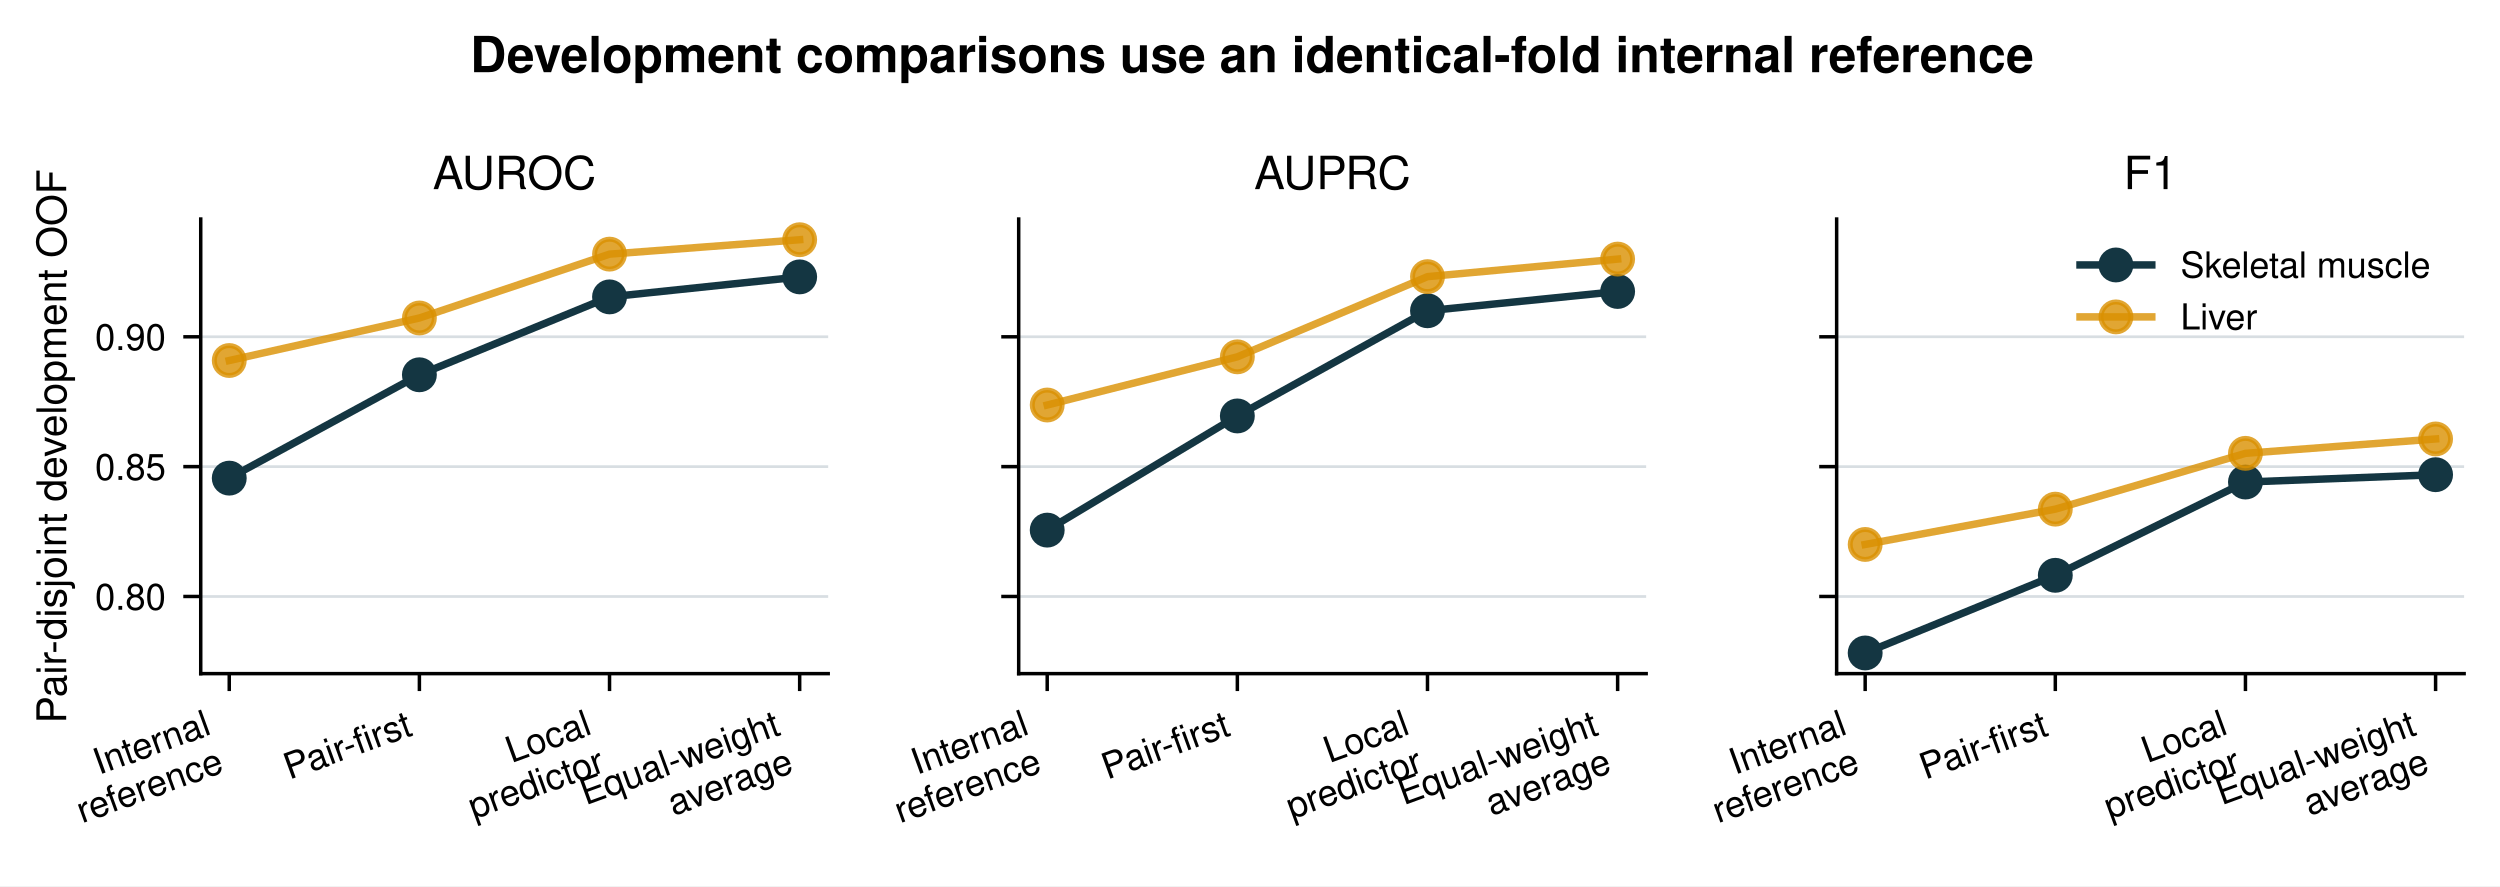
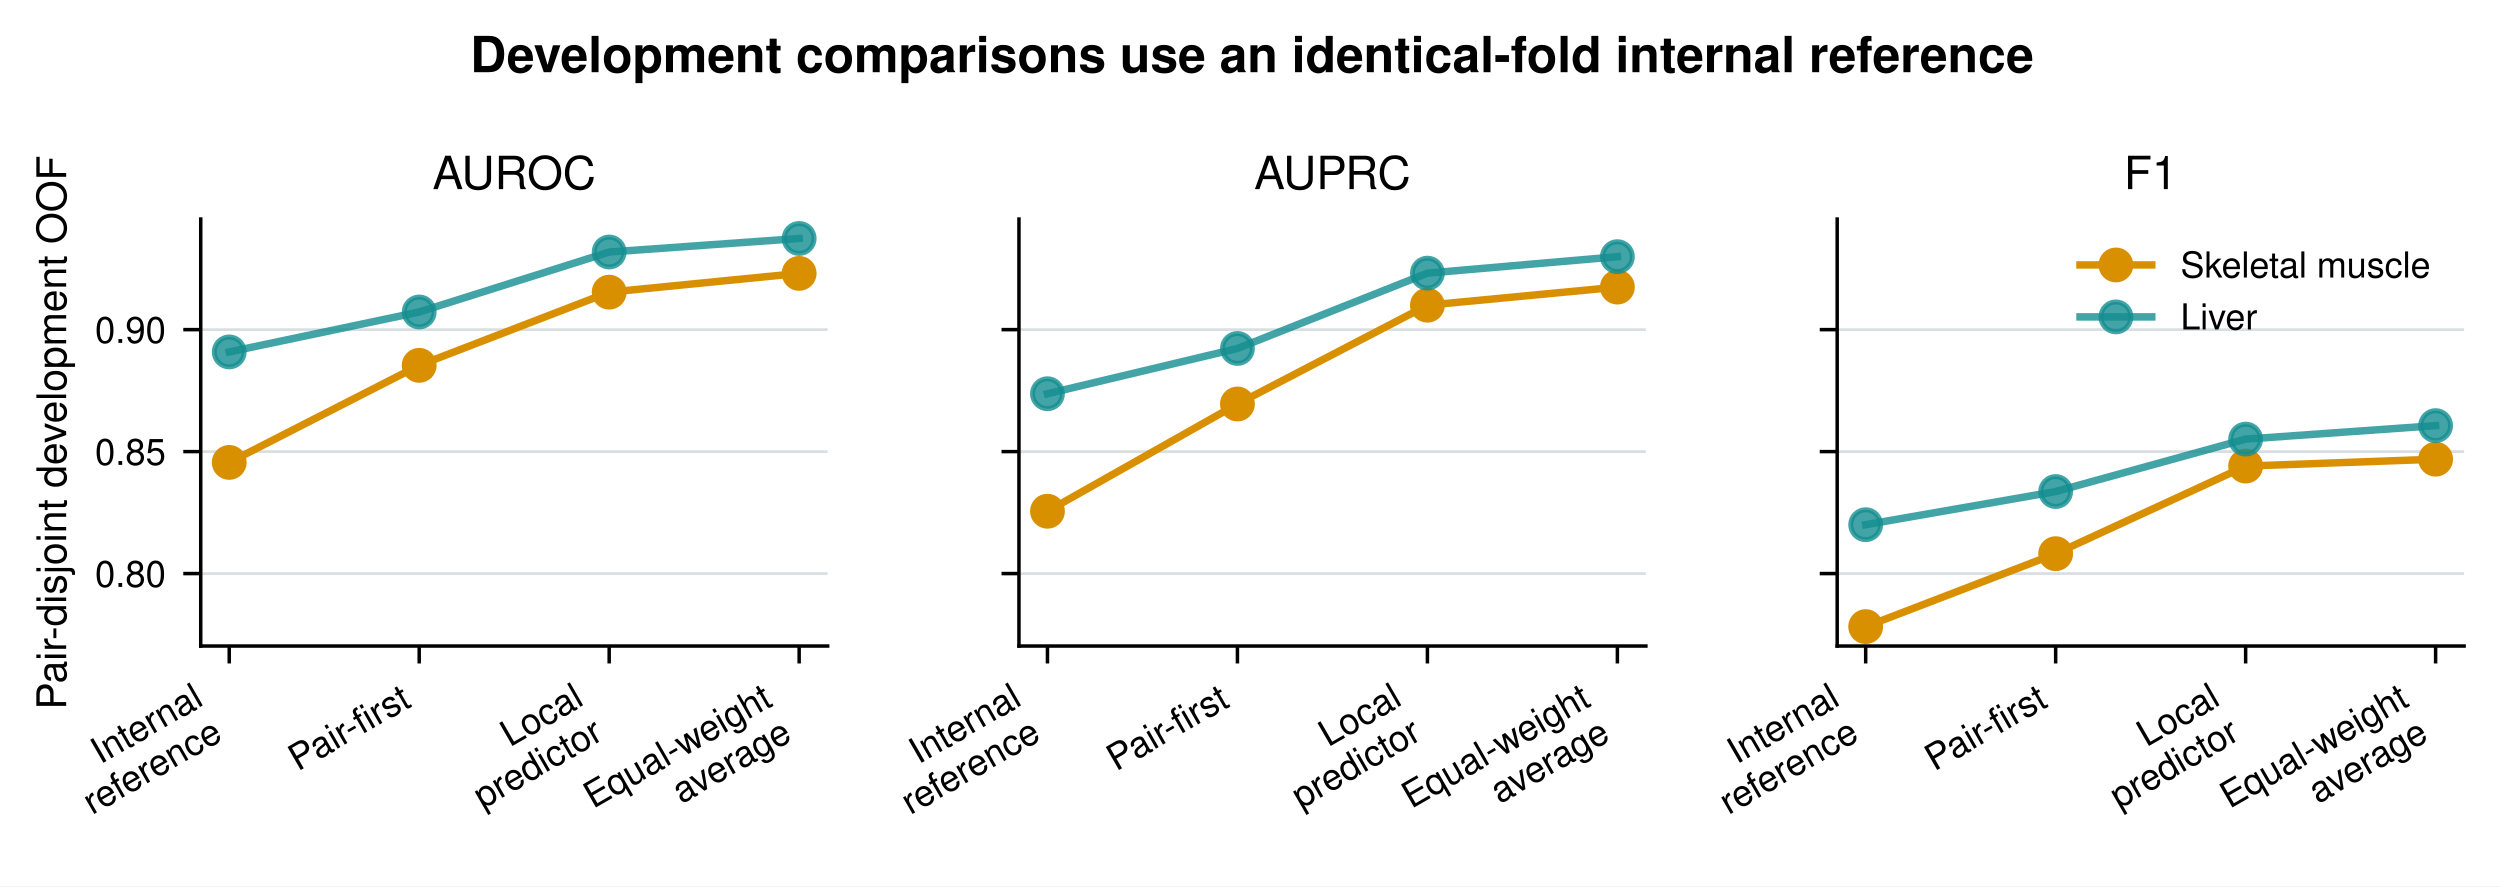
- <svg xmlns="http://www.w3.org/2000/svg" xmlns:xlink="http://www.w3.org/1999/xlink" width="501.515pt" height="177.758pt" viewBox="0 0 501.515 177.758" version="1.1">
+ <svg xmlns="http://www.w3.org/2000/svg" xmlns:xlink="http://www.w3.org/1999/xlink" width="501.515pt" height="177.789pt" viewBox="0 0 501.515 177.789" version="1.1">
  <defs>
    <style type="text/css">*{stroke-linejoin: round; stroke-linecap: butt}</style>
  </defs>
  <g id="figure_1">
    <g id="patch_1">
-       <path d="M 0 177.758  L 501.515 177.758  L 501.515 -0  L 0 -0  z " style="fill: #ffffff" />
+       <path d="M 0 177.789  L 501.515 177.789  L 501.515 0  L 0 0  z " style="fill: #ffffff" />
    </g>
    <g id="axes_1">
      <g id="patch_2">
-         <path d="M 40.267 135.134  L 166.14 135.134  L 166.14 43.944  L 40.267 43.944  z " style="fill: #ffffff" />
+         <path d="M 40.267 129.598  L 166.031 129.598  L 166.031 43.944  L 40.267 43.944  z " style="fill: #ffffff" />
      </g>
      <g id="matplotlib.axis_1">
        <g id="xtick_1">
          <g id="line2d_1">
            <defs>
              <path id="m49f4da12fe" d="M 0 0  L 0 3.5  " style="stroke: #000000; stroke-width: 0.7" />
            </defs>
            <g>
-               <use xlink:href="#m49f4da12fe" x="45.989" y="135.134" style="stroke: #000000; stroke-width: 0.7" />
+               <use xlink:href="#m49f4da12fe" x="45.984" y="129.598" style="stroke: #000000; stroke-width: 0.7" />
            </g>
          </g>
          <g id="text_1">
-             <text style="font-size: 7.3px; font-family: 'Nimbus Sans', 'Helvetica', 'Arial', sans-serif" transform="translate(19.8408 155.4615) rotate(-20)">Internal</text>
-             <text style="font-size: 7.3px; font-family: 'Nimbus Sans', 'Helvetica', 'Arial', sans-serif" transform="translate(16.47168 165.1775) rotate(-20)">reference</text>
+             <text style="font-size: 7.3px; font-family: 'Nimbus Sans', 'Helvetica', 'Arial', sans-serif" transform="translate(20.11746 153.3783) rotate(-30)">Internal</text>
+             <text style="font-size: 7.3px; font-family: 'Nimbus Sans', 'Helvetica', 'Arial', sans-serif" transform="translate(18.48669 163.5318) rotate(-30)">reference</text>
          </g>
        </g>
        <g id="xtick_2">
          <g id="line2d_2">
            <g>
-               <use xlink:href="#m49f4da12fe" x="84.132" y="135.134" style="stroke: #000000; stroke-width: 0.7" />
+               <use xlink:href="#m49f4da12fe" x="84.094" y="129.598" style="stroke: #000000; stroke-width: 0.7" />
            </g>
          </g>
          <g id="text_2">
-             <text style="font-size: 7.3px; font-family: 'Nimbus Sans', 'Helvetica', 'Arial', sans-serif" transform="translate(58.05654 156.4282) rotate(-20)">Pair-first</text>
+             <text style="font-size: 7.3px; font-family: 'Nimbus Sans', 'Helvetica', 'Arial', sans-serif" transform="translate(59.76883 154.7915) rotate(-30)">Pair-first</text>
          </g>
        </g>
        <g id="xtick_3">
          <g id="line2d_3">
            <g>
-               <use xlink:href="#m49f4da12fe" x="122.275" y="135.134" style="stroke: #000000; stroke-width: 0.7" />
+               <use xlink:href="#m49f4da12fe" x="122.204" y="129.598" style="stroke: #000000; stroke-width: 0.7" />
            </g>
          </g>
          <g id="text_3">
-             <text style="font-size: 7.3px; font-family: 'Nimbus Sans', 'Helvetica', 'Arial', sans-serif" transform="translate(102.6086 153.1025) rotate(-20)">Local</text>
-             <text style="font-size: 7.3px; font-family: 'Nimbus Sans', 'Helvetica', 'Arial', sans-serif" transform="translate(95.04858 164.3438) rotate(-20)">predictor</text>
+             <text style="font-size: 7.3px; font-family: 'Nimbus Sans', 'Helvetica', 'Arial', sans-serif" transform="translate(102.3113 149.9296) rotate(-30)">Local</text>
+             <text style="font-size: 7.3px; font-family: 'Nimbus Sans', 'Helvetica', 'Arial', sans-serif" transform="translate(96.81821 162.313) rotate(-30)">predictor</text>
          </g>
        </g>
        <g id="xtick_4">
          <g id="line2d_4">
            <g>
-               <use xlink:href="#m49f4da12fe" x="160.418" y="135.134" style="stroke: #000000; stroke-width: 0.7" />
+               <use xlink:href="#m49f4da12fe" x="160.315" y="129.598" style="stroke: #000000; stroke-width: 0.7" />
            </g>
          </g>
          <g id="text_4">
-             <text style="font-size: 7.3px; font-family: 'Nimbus Sans', 'Helvetica', 'Arial', sans-serif" transform="translate(117.4983 161.5661) rotate(-20)">Equal-weight</text>
-             <text style="font-size: 7.3px; font-family: 'Nimbus Sans', 'Helvetica', 'Arial', sans-serif" transform="translate(135.0921 163.6522) rotate(-20)">average</text>
+             <text style="font-size: 7.3px; font-family: 'Nimbus Sans', 'Helvetica', 'Arial', sans-serif" transform="translate(118.9911 162.3026) rotate(-30)">Equal-weight</text>
+             <text style="font-size: 7.3px; font-family: 'Nimbus Sans', 'Helvetica', 'Arial', sans-serif" transform="translate(136.6799 161.3018) rotate(-30)">average</text>
          </g>
        </g>
      </g>
      <g id="matplotlib.axis_2">
        <g id="ytick_1">
          <g id="line2d_5">
-             <path d="M 40.267 119.658  L 166.14 119.658  " clip-path="url(#p9ec3be7778)" style="fill: none; stroke: #d8dee2; stroke-width: 0.55; stroke-linecap: square" />
+             <path d="M 40.267 115.061  L 166.031 115.061  " clip-path="url(#pbe2453e329)" style="fill: none; stroke: #d8dee2; stroke-width: 0.55; stroke-linecap: square" />
          </g>
          <g id="line2d_6">
            <defs>
              <path id="m2e805e3a97" d="M 0 0  L -3.5 0  " style="stroke: #000000; stroke-width: 0.7" />
            </defs>
            <g>
-               <use xlink:href="#m2e805e3a97" x="40.267" y="119.658" style="stroke: #000000; stroke-width: 0.7" />
+               <use xlink:href="#m2e805e3a97" x="40.267" y="115.061" style="stroke: #000000; stroke-width: 0.7" />
            </g>
          </g>
          <g id="text_5">
-             <text style="font-size: 7.3px; font-family: 'Nimbus Sans', 'Helvetica', 'Arial', sans-serif; text-anchor: end" x="33.267" y="122.319" transform="rotate(-0 33.26723 122.3194)">0.80</text>
+             <text style="font-size: 7.3px; font-family: 'Nimbus Sans', 'Helvetica', 'Arial', sans-serif; text-anchor: end" x="33.267" y="117.722" transform="rotate(-0 33.26723 117.7222)">0.80</text>
          </g>
        </g>
        <g id="ytick_2">
          <g id="line2d_7">
-             <path d="M 40.267 93.609  L 166.14 93.609  " clip-path="url(#p9ec3be7778)" style="fill: none; stroke: #d8dee2; stroke-width: 0.55; stroke-linecap: square" />
+             <path d="M 40.267 90.593  L 166.031 90.593  " clip-path="url(#pbe2453e329)" style="fill: none; stroke: #d8dee2; stroke-width: 0.55; stroke-linecap: square" />
          </g>
          <g id="line2d_8">
            <g>
-               <use xlink:href="#m2e805e3a97" x="40.267" y="93.609" style="stroke: #000000; stroke-width: 0.7" />
+               <use xlink:href="#m2e805e3a97" x="40.267" y="90.593" style="stroke: #000000; stroke-width: 0.7" />
            </g>
          </g>
          <g id="text_6">
-             <text style="font-size: 7.3px; font-family: 'Nimbus Sans', 'Helvetica', 'Arial', sans-serif; text-anchor: end" x="33.267" y="96.27" transform="rotate(-0 33.26723 96.27001)">0.85</text>
+             <text style="font-size: 7.3px; font-family: 'Nimbus Sans', 'Helvetica', 'Arial', sans-serif; text-anchor: end" x="33.267" y="93.254" transform="rotate(-0 33.26723 93.25447)">0.85</text>
          </g>
        </g>
        <g id="ytick_3">
          <g id="line2d_9">
-             <path d="M 40.267 67.56  L 166.14 67.56  " clip-path="url(#p9ec3be7778)" style="fill: none; stroke: #d8dee2; stroke-width: 0.55; stroke-linecap: square" />
+             <path d="M 40.267 66.126  L 166.031 66.126  " clip-path="url(#pbe2453e329)" style="fill: none; stroke: #d8dee2; stroke-width: 0.55; stroke-linecap: square" />
          </g>
          <g id="line2d_10">
            <g>
-               <use xlink:href="#m2e805e3a97" x="40.267" y="67.56" style="stroke: #000000; stroke-width: 0.7" />
+               <use xlink:href="#m2e805e3a97" x="40.267" y="66.126" style="stroke: #000000; stroke-width: 0.7" />
            </g>
          </g>
          <g id="text_7">
-             <text style="font-size: 7.3px; font-family: 'Nimbus Sans', 'Helvetica', 'Arial', sans-serif; text-anchor: end" x="33.267" y="70.221" transform="rotate(-0 33.26723 70.22067)">0.90</text>
+             <text style="font-size: 7.3px; font-family: 'Nimbus Sans', 'Helvetica', 'Arial', sans-serif; text-anchor: end" x="33.267" y="68.787" transform="rotate(-0 33.26723 68.78678)">0.90</text>
          </g>
        </g>
        <g id="text_8">
-           <text style="font-size: 8.2px; font-family: 'Nimbus Sans', 'Helvetica', 'Arial', sans-serif; text-anchor: middle" x="13.276" y="89.539" transform="rotate(-90 13.27569 89.53922)">Pair-disjoint development OOF</text>
+           <text style="font-size: 8.2px; font-family: 'Nimbus Sans', 'Helvetica', 'Arial', sans-serif; text-anchor: middle" x="13.276" y="86.771" transform="rotate(-90 13.27569 86.77079)">Pair-disjoint development OOF</text>
        </g>
      </g>
      <g id="line2d_11">
-         <path d="M 45.989 95.917  L 84.132 75.184  L 122.275 59.558  L 160.418 55.545  " clip-path="url(#p9ec3be7778)" style="fill: none; stroke: #143642; stroke-width: 1.5; stroke-linecap: square" />
+         <path d="M 45.984 92.761  L 84.094 73.288  L 122.204 58.61  L 160.315 54.841  " clip-path="url(#pbe2453e329)" style="fill: none; stroke: #d99000; stroke-width: 1.5; stroke-linecap: square" />
        <defs>
-           <path id="m9e839a264c" d="M 0 3  C 0.796 3 1.559 2.684 2.121 2.121  C 2.684 1.559 3 0.796 3 0  C 3 -0.796 2.684 -1.559 2.121 -2.121  C 1.559 -2.684 0.796 -3 0 -3  C -0.796 -3 -1.559 -2.684 -2.121 -2.121  C -2.684 -1.559 -3 -0.796 -3 0  C -3 0.796 -2.684 1.559 -2.121 2.121  C -1.559 2.684 -0.796 3 0 3  z " style="stroke: #143642" />
+           <path id="mf76e2b6841" d="M 0 3  C 0.796 3 1.559 2.684 2.121 2.121  C 2.684 1.559 3 0.796 3 0  C 3 -0.796 2.684 -1.559 2.121 -2.121  C 1.559 -2.684 0.796 -3 0 -3  C -0.796 -3 -1.559 -2.684 -2.121 -2.121  C -2.684 -1.559 -3 -0.796 -3 0  C -3 0.796 -2.684 1.559 -2.121 2.121  C -1.559 2.684 -0.796 3 0 3  z " style="stroke: #d99000" />
        </defs>
-         <g clip-path="url(#p9ec3be7778)">
-           <use xlink:href="#m9e839a264c" x="45.989" y="95.917" style="fill: #143642; stroke: #143642" />
-           <use xlink:href="#m9e839a264c" x="84.132" y="75.184" style="fill: #143642; stroke: #143642" />
-           <use xlink:href="#m9e839a264c" x="122.275" y="59.558" style="fill: #143642; stroke: #143642" />
-           <use xlink:href="#m9e839a264c" x="160.418" y="55.545" style="fill: #143642; stroke: #143642" />
+         <g clip-path="url(#pbe2453e329)">
+           <use xlink:href="#mf76e2b6841" x="45.984" y="92.761" style="fill: #d99000; stroke: #d99000" />
+           <use xlink:href="#mf76e2b6841" x="84.094" y="73.288" style="fill: #d99000; stroke: #d99000" />
+           <use xlink:href="#mf76e2b6841" x="122.204" y="58.61" style="fill: #d99000; stroke: #d99000" />
+           <use xlink:href="#mf76e2b6841" x="160.315" y="54.841" style="fill: #d99000; stroke: #d99000" />
        </g>
      </g>
      <g id="line2d_12">
-         <path d="M 45.989 72.322  L 84.132 63.791  L 122.275 50.981  L 160.418 48.089  " clip-path="url(#p9ec3be7778)" style="fill: none; stroke: #d99000; stroke-opacity: 0.8; stroke-width: 1.5; stroke-linecap: square" />
+         <path d="M 45.984 70.599  L 84.094 62.586  L 122.204 50.554  L 160.315 47.837  " clip-path="url(#pbe2453e329)" style="fill: none; stroke: #138d90; stroke-opacity: 0.8; stroke-width: 1.5; stroke-linecap: square" />
        <defs>
-           <path id="m802dab8933" d="M 0 3  C 0.796 3 1.559 2.684 2.121 2.121  C 2.684 1.559 3 0.796 3 0  C 3 -0.796 2.684 -1.559 2.121 -2.121  C 1.559 -2.684 0.796 -3 0 -3  C -0.796 -3 -1.559 -2.684 -2.121 -2.121  C -2.684 -1.559 -3 -0.796 -3 0  C -3 0.796 -2.684 1.559 -2.121 2.121  C -1.559 2.684 -0.796 3 0 3  z " style="stroke: #d99000; stroke-opacity: 0.8" />
+           <path id="m86f9b0af96" d="M 0 3  C 0.796 3 1.559 2.684 2.121 2.121  C 2.684 1.559 3 0.796 3 0  C 3 -0.796 2.684 -1.559 2.121 -2.121  C 1.559 -2.684 0.796 -3 0 -3  C -0.796 -3 -1.559 -2.684 -2.121 -2.121  C -2.684 -1.559 -3 -0.796 -3 0  C -3 0.796 -2.684 1.559 -2.121 2.121  C -1.559 2.684 -0.796 3 0 3  z " style="stroke: #138d90; stroke-opacity: 0.8" />
        </defs>
-         <g clip-path="url(#p9ec3be7778)">
-           <use xlink:href="#m802dab8933" x="45.989" y="72.322" style="fill: #d99000; fill-opacity: 0.8; stroke: #d99000; stroke-opacity: 0.8" />
-           <use xlink:href="#m802dab8933" x="84.132" y="63.791" style="fill: #d99000; fill-opacity: 0.8; stroke: #d99000; stroke-opacity: 0.8" />
-           <use xlink:href="#m802dab8933" x="122.275" y="50.981" style="fill: #d99000; fill-opacity: 0.8; stroke: #d99000; stroke-opacity: 0.8" />
-           <use xlink:href="#m802dab8933" x="160.418" y="48.089" style="fill: #d99000; fill-opacity: 0.8; stroke: #d99000; stroke-opacity: 0.8" />
+         <g clip-path="url(#pbe2453e329)">
+           <use xlink:href="#m86f9b0af96" x="45.984" y="70.599" style="fill: #138d90; fill-opacity: 0.8; stroke: #138d90; stroke-opacity: 0.8" />
+           <use xlink:href="#m86f9b0af96" x="84.094" y="62.586" style="fill: #138d90; fill-opacity: 0.8; stroke: #138d90; stroke-opacity: 0.8" />
+           <use xlink:href="#m86f9b0af96" x="122.204" y="50.554" style="fill: #138d90; fill-opacity: 0.8; stroke: #138d90; stroke-opacity: 0.8" />
+           <use xlink:href="#m86f9b0af96" x="160.315" y="47.837" style="fill: #138d90; fill-opacity: 0.8; stroke: #138d90; stroke-opacity: 0.8" />
        </g>
      </g>
      <g id="patch_3">
-         <path d="M 40.267 135.134  L 40.267 43.944  " style="fill: none; stroke: #000000; stroke-width: 0.7; stroke-linejoin: miter; stroke-linecap: square" />
+         <path d="M 40.267 129.598  L 40.267 43.944  " style="fill: none; stroke: #000000; stroke-width: 0.7; stroke-linejoin: miter; stroke-linecap: square" />
      </g>
      <g id="patch_4">
-         <path d="M 40.267 135.134  L 166.14 135.134  " style="fill: none; stroke: #000000; stroke-width: 0.7; stroke-linejoin: miter; stroke-linecap: square" />
+         <path d="M 40.267 129.598  L 166.031 129.598  " style="fill: none; stroke: #000000; stroke-width: 0.7; stroke-linejoin: miter; stroke-linecap: square" />
      </g>
      <g id="text_9">
-         <text style="font-size: 9.2px; font-family: 'Nimbus Sans', 'Helvetica', 'Arial', sans-serif; text-anchor: middle" x="103.204" y="37.944" transform="rotate(-0 103.2035 37.944)">AUROC</text>
+         <text style="font-size: 9.2px; font-family: 'Nimbus Sans', 'Helvetica', 'Arial', sans-serif; text-anchor: middle" x="103.149" y="37.944" transform="rotate(-0 103.1492 37.944)">AUROC</text>
      </g>
    </g>
    <g id="axes_2">
      <g id="patch_5">
-         <path d="M 204.355 135.134  L 330.228 135.134  L 330.228 43.944  L 204.355 43.944  z " style="fill: #ffffff" />
+         <path d="M 204.409 129.598  L 330.173 129.598  L 330.173 43.944  L 204.409 43.944  z " style="fill: #ffffff" />
      </g>
      <g id="matplotlib.axis_3">
        <g id="xtick_5">
          <g id="line2d_13">
            <g>
-               <use xlink:href="#m49f4da12fe" x="210.076" y="135.134" style="stroke: #000000; stroke-width: 0.7" />
+               <use xlink:href="#m49f4da12fe" x="210.126" y="129.598" style="stroke: #000000; stroke-width: 0.7" />
            </g>
          </g>
          <g id="text_10">
-             <text style="font-size: 7.3px; font-family: 'Nimbus Sans', 'Helvetica', 'Arial', sans-serif" transform="translate(183.9285 155.4615) rotate(-20)">Internal</text>
-             <text style="font-size: 7.3px; font-family: 'Nimbus Sans', 'Helvetica', 'Arial', sans-serif" transform="translate(180.5594 165.1775) rotate(-20)">reference</text>
+             <text style="font-size: 7.3px; font-family: 'Nimbus Sans', 'Helvetica', 'Arial', sans-serif" transform="translate(184.2595 153.3783) rotate(-30)">Internal</text>
+             <text style="font-size: 7.3px; font-family: 'Nimbus Sans', 'Helvetica', 'Arial', sans-serif" transform="translate(182.6287 163.5318) rotate(-30)">reference</text>
          </g>
        </g>
        <g id="xtick_6">
          <g id="line2d_14">
            <g>
-               <use xlink:href="#m49f4da12fe" x="248.22" y="135.134" style="stroke: #000000; stroke-width: 0.7" />
+               <use xlink:href="#m49f4da12fe" x="248.236" y="129.598" style="stroke: #000000; stroke-width: 0.7" />
            </g>
          </g>
          <g id="text_11">
-             <text style="font-size: 7.3px; font-family: 'Nimbus Sans', 'Helvetica', 'Arial', sans-serif" transform="translate(222.1443 156.4282) rotate(-20)">Pair-first</text>
+             <text style="font-size: 7.3px; font-family: 'Nimbus Sans', 'Helvetica', 'Arial', sans-serif" transform="translate(223.9109 154.7915) rotate(-30)">Pair-first</text>
          </g>
        </g>
        <g id="xtick_7">
          <g id="line2d_15">
            <g>
-               <use xlink:href="#m49f4da12fe" x="286.363" y="135.134" style="stroke: #000000; stroke-width: 0.7" />
+               <use xlink:href="#m49f4da12fe" x="286.346" y="129.598" style="stroke: #000000; stroke-width: 0.7" />
            </g>
          </g>
          <g id="text_12">
-             <text style="font-size: 7.3px; font-family: 'Nimbus Sans', 'Helvetica', 'Arial', sans-serif" transform="translate(266.6963 153.1025) rotate(-20)">Local</text>
-             <text style="font-size: 7.3px; font-family: 'Nimbus Sans', 'Helvetica', 'Arial', sans-serif" transform="translate(259.1363 164.3438) rotate(-20)">predictor</text>
+             <text style="font-size: 7.3px; font-family: 'Nimbus Sans', 'Helvetica', 'Arial', sans-serif" transform="translate(266.4534 149.9296) rotate(-30)">Local</text>
+             <text style="font-size: 7.3px; font-family: 'Nimbus Sans', 'Helvetica', 'Arial', sans-serif" transform="translate(260.9602 162.313) rotate(-30)">predictor</text>
          </g>
        </g>
        <g id="xtick_8">
          <g id="line2d_16">
            <g>
-               <use xlink:href="#m49f4da12fe" x="324.506" y="135.134" style="stroke: #000000; stroke-width: 0.7" />
+               <use xlink:href="#m49f4da12fe" x="324.457" y="129.598" style="stroke: #000000; stroke-width: 0.7" />
            </g>
          </g>
          <g id="text_13">
-             <text style="font-size: 7.3px; font-family: 'Nimbus Sans', 'Helvetica', 'Arial', sans-serif" transform="translate(281.586 161.5661) rotate(-20)">Equal-weight</text>
-             <text style="font-size: 7.3px; font-family: 'Nimbus Sans', 'Helvetica', 'Arial', sans-serif" transform="translate(299.1799 163.6522) rotate(-20)">average</text>
+             <text style="font-size: 7.3px; font-family: 'Nimbus Sans', 'Helvetica', 'Arial', sans-serif" transform="translate(283.1331 162.3026) rotate(-30)">Equal-weight</text>
+             <text style="font-size: 7.3px; font-family: 'Nimbus Sans', 'Helvetica', 'Arial', sans-serif" transform="translate(300.8219 161.3018) rotate(-30)">average</text>
          </g>
        </g>
      </g>
      <g id="matplotlib.axis_4">
        <g id="ytick_4">
          <g id="line2d_17">
-             <path d="M 204.355 119.658  L 330.228 119.658  " clip-path="url(#pa39580f225)" style="fill: none; stroke: #d8dee2; stroke-width: 0.55; stroke-linecap: square" />
+             <path d="M 204.409 115.061  L 330.173 115.061  " clip-path="url(#p463ce8e0f0)" style="fill: none; stroke: #d8dee2; stroke-width: 0.55; stroke-linecap: square" />
          </g>
          <g id="line2d_18">
            <g>
-               <use xlink:href="#m2e805e3a97" x="204.355" y="119.658" style="stroke: #000000; stroke-width: 0.7" />
+               <use xlink:href="#m2e805e3a97" x="204.409" y="115.061" style="stroke: #000000; stroke-width: 0.7" />
            </g>
          </g>
        </g>
        <g id="ytick_5">
          <g id="line2d_19">
-             <path d="M 204.355 93.609  L 330.228 93.609  " clip-path="url(#pa39580f225)" style="fill: none; stroke: #d8dee2; stroke-width: 0.55; stroke-linecap: square" />
+             <path d="M 204.409 90.593  L 330.173 90.593  " clip-path="url(#p463ce8e0f0)" style="fill: none; stroke: #d8dee2; stroke-width: 0.55; stroke-linecap: square" />
          </g>
          <g id="line2d_20">
            <g>
-               <use xlink:href="#m2e805e3a97" x="204.355" y="93.609" style="stroke: #000000; stroke-width: 0.7" />
+               <use xlink:href="#m2e805e3a97" x="204.409" y="90.593" style="stroke: #000000; stroke-width: 0.7" />
            </g>
          </g>
        </g>
        <g id="ytick_6">
          <g id="line2d_21">
-             <path d="M 204.355 67.56  L 330.228 67.56  " clip-path="url(#pa39580f225)" style="fill: none; stroke: #d8dee2; stroke-width: 0.55; stroke-linecap: square" />
+             <path d="M 204.409 66.126  L 330.173 66.126  " clip-path="url(#p463ce8e0f0)" style="fill: none; stroke: #d8dee2; stroke-width: 0.55; stroke-linecap: square" />
          </g>
          <g id="line2d_22">
            <g>
-               <use xlink:href="#m2e805e3a97" x="204.355" y="67.56" style="stroke: #000000; stroke-width: 0.7" />
+               <use xlink:href="#m2e805e3a97" x="204.409" y="66.126" style="stroke: #000000; stroke-width: 0.7" />
            </g>
          </g>
        </g>
      </g>
      <g id="line2d_23">
-         <path d="M 210.076 106.345  L 248.22 83.441  L 286.363 62.341  L 324.506 58.471  " clip-path="url(#pa39580f225)" style="fill: none; stroke: #143642; stroke-width: 1.5; stroke-linecap: square" />
-         <g clip-path="url(#pa39580f225)">
-           <use xlink:href="#m9e839a264c" x="210.076" y="106.345" style="fill: #143642; stroke: #143642" />
-           <use xlink:href="#m9e839a264c" x="248.22" y="83.441" style="fill: #143642; stroke: #143642" />
-           <use xlink:href="#m9e839a264c" x="286.363" y="62.341" style="fill: #143642; stroke: #143642" />
-           <use xlink:href="#m9e839a264c" x="324.506" y="58.471" style="fill: #143642; stroke: #143642" />
+         <path d="M 210.126 102.556  L 248.236 81.043  L 286.346 61.224  L 324.457 57.589  " clip-path="url(#p463ce8e0f0)" style="fill: none; stroke: #d99000; stroke-width: 1.5; stroke-linecap: square" />
+         <g clip-path="url(#p463ce8e0f0)">
+           <use xlink:href="#mf76e2b6841" x="210.126" y="102.556" style="fill: #d99000; stroke: #d99000" />
+           <use xlink:href="#mf76e2b6841" x="248.236" y="81.043" style="fill: #d99000; stroke: #d99000" />
+           <use xlink:href="#mf76e2b6841" x="286.346" y="61.224" style="fill: #d99000; stroke: #d99000" />
+           <use xlink:href="#mf76e2b6841" x="324.457" y="57.589" style="fill: #d99000; stroke: #d99000" />
        </g>
      </g>
      <g id="line2d_24">
-         <path d="M 210.076 81.248  L 248.22 71.582  L 286.363 55.496  L 324.506 51.975  " clip-path="url(#pa39580f225)" style="fill: none; stroke: #d99000; stroke-opacity: 0.8; stroke-width: 1.5; stroke-linecap: square" />
-         <g clip-path="url(#pa39580f225)">
-           <use xlink:href="#m802dab8933" x="210.076" y="81.248" style="fill: #d99000; fill-opacity: 0.8; stroke: #d99000; stroke-opacity: 0.8" />
-           <use xlink:href="#m802dab8933" x="248.22" y="71.582" style="fill: #d99000; fill-opacity: 0.8; stroke: #d99000; stroke-opacity: 0.8" />
-           <use xlink:href="#m802dab8933" x="286.363" y="55.496" style="fill: #d99000; fill-opacity: 0.8; stroke: #d99000; stroke-opacity: 0.8" />
-           <use xlink:href="#m802dab8933" x="324.506" y="51.975" style="fill: #d99000; fill-opacity: 0.8; stroke: #d99000; stroke-opacity: 0.8" />
+         <path d="M 210.126 78.983  L 248.236 69.904  L 286.346 54.795  L 324.457 51.487  " clip-path="url(#p463ce8e0f0)" style="fill: none; stroke: #138d90; stroke-opacity: 0.8; stroke-width: 1.5; stroke-linecap: square" />
+         <g clip-path="url(#p463ce8e0f0)">
+           <use xlink:href="#m86f9b0af96" x="210.126" y="78.983" style="fill: #138d90; fill-opacity: 0.8; stroke: #138d90; stroke-opacity: 0.8" />
+           <use xlink:href="#m86f9b0af96" x="248.236" y="69.904" style="fill: #138d90; fill-opacity: 0.8; stroke: #138d90; stroke-opacity: 0.8" />
+           <use xlink:href="#m86f9b0af96" x="286.346" y="54.795" style="fill: #138d90; fill-opacity: 0.8; stroke: #138d90; stroke-opacity: 0.8" />
+           <use xlink:href="#m86f9b0af96" x="324.457" y="51.487" style="fill: #138d90; fill-opacity: 0.8; stroke: #138d90; stroke-opacity: 0.8" />
        </g>
      </g>
      <g id="patch_6">
-         <path d="M 204.355 135.134  L 204.355 43.944  " style="fill: none; stroke: #000000; stroke-width: 0.7; stroke-linejoin: miter; stroke-linecap: square" />
+         <path d="M 204.409 129.598  L 204.409 43.944  " style="fill: none; stroke: #000000; stroke-width: 0.7; stroke-linejoin: miter; stroke-linecap: square" />
      </g>
      <g id="patch_7">
-         <path d="M 204.355 135.134  L 330.228 135.134  " style="fill: none; stroke: #000000; stroke-width: 0.7; stroke-linejoin: miter; stroke-linecap: square" />
+         <path d="M 204.409 129.598  L 330.173 129.598  " style="fill: none; stroke: #000000; stroke-width: 0.7; stroke-linejoin: miter; stroke-linecap: square" />
      </g>
      <g id="text_14">
        <text style="font-size: 9.2px; font-family: 'Nimbus Sans', 'Helvetica', 'Arial', sans-serif; text-anchor: middle" x="267.291" y="37.944" transform="rotate(-0 267.2912 37.944)">AUPRC</text>
      </g>
    </g>
    <g id="axes_3">
      <g id="patch_8">
-         <path d="M 368.443 135.134  L 494.315 135.134  L 494.315 43.944  L 368.443 43.944  z " style="fill: #ffffff" />
+         <path d="M 368.551 129.598  L 494.315 129.598  L 494.315 43.944  L 368.551 43.944  z " style="fill: #ffffff" />
      </g>
      <g id="matplotlib.axis_5">
        <g id="xtick_9">
          <g id="line2d_25">
            <g>
-               <use xlink:href="#m49f4da12fe" x="374.164" y="135.134" style="stroke: #000000; stroke-width: 0.7" />
+               <use xlink:href="#m49f4da12fe" x="374.268" y="129.598" style="stroke: #000000; stroke-width: 0.7" />
            </g>
          </g>
          <g id="text_15">
-             <text style="font-size: 7.3px; font-family: 'Nimbus Sans', 'Helvetica', 'Arial', sans-serif" transform="translate(348.0163 155.4615) rotate(-20)">Internal</text>
-             <text style="font-size: 7.3px; font-family: 'Nimbus Sans', 'Helvetica', 'Arial', sans-serif" transform="translate(344.6471 165.1775) rotate(-20)">reference</text>
+             <text style="font-size: 7.3px; font-family: 'Nimbus Sans', 'Helvetica', 'Arial', sans-serif" transform="translate(348.4015 153.3783) rotate(-30)">Internal</text>
+             <text style="font-size: 7.3px; font-family: 'Nimbus Sans', 'Helvetica', 'Arial', sans-serif" transform="translate(346.7708 163.5318) rotate(-30)">reference</text>
          </g>
        </g>
        <g id="xtick_10">
          <g id="line2d_26">
            <g>
-               <use xlink:href="#m49f4da12fe" x="412.307" y="135.134" style="stroke: #000000; stroke-width: 0.7" />
+               <use xlink:href="#m49f4da12fe" x="412.378" y="129.598" style="stroke: #000000; stroke-width: 0.7" />
            </g>
          </g>
          <g id="text_16">
-             <text style="font-size: 7.3px; font-family: 'Nimbus Sans', 'Helvetica', 'Arial', sans-serif" transform="translate(386.232 156.4282) rotate(-20)">Pair-first</text>
+             <text style="font-size: 7.3px; font-family: 'Nimbus Sans', 'Helvetica', 'Arial', sans-serif" transform="translate(388.0529 154.7915) rotate(-30)">Pair-first</text>
          </g>
        </g>
        <g id="xtick_11">
          <g id="line2d_27">
            <g>
-               <use xlink:href="#m49f4da12fe" x="450.451" y="135.134" style="stroke: #000000; stroke-width: 0.7" />
+               <use xlink:href="#m49f4da12fe" x="450.488" y="129.598" style="stroke: #000000; stroke-width: 0.7" />
            </g>
          </g>
          <g id="text_17">
-             <text style="font-size: 7.3px; font-family: 'Nimbus Sans', 'Helvetica', 'Arial', sans-serif" transform="translate(430.7841 153.1025) rotate(-20)">Local</text>
-             <text style="font-size: 7.3px; font-family: 'Nimbus Sans', 'Helvetica', 'Arial', sans-serif" transform="translate(423.224 164.3438) rotate(-20)">predictor</text>
+             <text style="font-size: 7.3px; font-family: 'Nimbus Sans', 'Helvetica', 'Arial', sans-serif" transform="translate(430.5954 149.9296) rotate(-30)">Local</text>
+             <text style="font-size: 7.3px; font-family: 'Nimbus Sans', 'Helvetica', 'Arial', sans-serif" transform="translate(425.1023 162.313) rotate(-30)">predictor</text>
          </g>
        </g>
        <g id="xtick_12">
          <g id="line2d_28">
            <g>
-               <use xlink:href="#m49f4da12fe" x="488.594" y="135.134" style="stroke: #000000; stroke-width: 0.7" />
+               <use xlink:href="#m49f4da12fe" x="488.599" y="129.598" style="stroke: #000000; stroke-width: 0.7" />
            </g>
          </g>
          <g id="text_18">
-             <text style="font-size: 7.3px; font-family: 'Nimbus Sans', 'Helvetica', 'Arial', sans-serif" transform="translate(445.6737 161.5661) rotate(-20)">Equal-weight</text>
-             <text style="font-size: 7.3px; font-family: 'Nimbus Sans', 'Helvetica', 'Arial', sans-serif" transform="translate(463.2676 163.6522) rotate(-20)">average</text>
+             <text style="font-size: 7.3px; font-family: 'Nimbus Sans', 'Helvetica', 'Arial', sans-serif" transform="translate(447.2751 162.3026) rotate(-30)">Equal-weight</text>
+             <text style="font-size: 7.3px; font-family: 'Nimbus Sans', 'Helvetica', 'Arial', sans-serif" transform="translate(464.9639 161.3018) rotate(-30)">average</text>
          </g>
        </g>
      </g>
      <g id="matplotlib.axis_6">
        <g id="ytick_7">
          <g id="line2d_29">
-             <path d="M 368.443 119.658  L 494.315 119.658  " clip-path="url(#pe94c4df4c4)" style="fill: none; stroke: #d8dee2; stroke-width: 0.55; stroke-linecap: square" />
+             <path d="M 368.551 115.061  L 494.315 115.061  " clip-path="url(#p71d00e10eb)" style="fill: none; stroke: #d8dee2; stroke-width: 0.55; stroke-linecap: square" />
          </g>
          <g id="line2d_30">
            <g>
-               <use xlink:href="#m2e805e3a97" x="368.443" y="119.658" style="stroke: #000000; stroke-width: 0.7" />
+               <use xlink:href="#m2e805e3a97" x="368.551" y="115.061" style="stroke: #000000; stroke-width: 0.7" />
            </g>
          </g>
        </g>
        <g id="ytick_8">
          <g id="line2d_31">
-             <path d="M 368.443 93.609  L 494.315 93.609  " clip-path="url(#pe94c4df4c4)" style="fill: none; stroke: #d8dee2; stroke-width: 0.55; stroke-linecap: square" />
+             <path d="M 368.551 90.593  L 494.315 90.593  " clip-path="url(#p71d00e10eb)" style="fill: none; stroke: #d8dee2; stroke-width: 0.55; stroke-linecap: square" />
          </g>
          <g id="line2d_32">
            <g>
-               <use xlink:href="#m2e805e3a97" x="368.443" y="93.609" style="stroke: #000000; stroke-width: 0.7" />
+               <use xlink:href="#m2e805e3a97" x="368.551" y="90.593" style="stroke: #000000; stroke-width: 0.7" />
            </g>
          </g>
        </g>
        <g id="ytick_9">
          <g id="line2d_33">
-             <path d="M 368.443 67.56  L 494.315 67.56  " clip-path="url(#pe94c4df4c4)" style="fill: none; stroke: #d8dee2; stroke-width: 0.55; stroke-linecap: square" />
+             <path d="M 368.551 66.126  L 494.315 66.126  " clip-path="url(#p71d00e10eb)" style="fill: none; stroke: #d8dee2; stroke-width: 0.55; stroke-linecap: square" />
          </g>
          <g id="line2d_34">
            <g>
-               <use xlink:href="#m2e805e3a97" x="368.443" y="67.56" style="stroke: #000000; stroke-width: 0.7" />
+               <use xlink:href="#m2e805e3a97" x="368.551" y="66.126" style="stroke: #000000; stroke-width: 0.7" />
            </g>
          </g>
        </g>
      </g>
      <g id="line2d_35">
-         <path d="M 374.164 130.989  L 412.307 115.412  L 450.451 96.7  L 488.594 95.227  " clip-path="url(#pe94c4df4c4)" style="fill: none; stroke: #143642; stroke-width: 1.5; stroke-linecap: square" />
-         <g clip-path="url(#pe94c4df4c4)">
-           <use xlink:href="#m9e839a264c" x="374.164" y="130.989" style="fill: #143642; stroke: #143642" />
-           <use xlink:href="#m9e839a264c" x="412.307" y="115.412" style="fill: #143642; stroke: #143642" />
-           <use xlink:href="#m9e839a264c" x="450.451" y="96.7" style="fill: #143642; stroke: #143642" />
-           <use xlink:href="#m9e839a264c" x="488.594" y="95.227" style="fill: #143642; stroke: #143642" />
+         <path d="M 374.268 125.704  L 412.378 111.073  L 450.488 93.497  L 488.599 92.113  " clip-path="url(#p71d00e10eb)" style="fill: none; stroke: #d99000; stroke-width: 1.5; stroke-linecap: square" />
+         <g clip-path="url(#p71d00e10eb)">
+           <use xlink:href="#mf76e2b6841" x="374.268" y="125.704" style="fill: #d99000; stroke: #d99000" />
+           <use xlink:href="#mf76e2b6841" x="412.378" y="111.073" style="fill: #d99000; stroke: #d99000" />
+           <use xlink:href="#mf76e2b6841" x="450.488" y="93.497" style="fill: #d99000; stroke: #d99000" />
+           <use xlink:href="#mf76e2b6841" x="488.599" y="92.113" style="fill: #d99000; stroke: #d99000" />
        </g>
      </g>
      <g id="line2d_36">
-         <path d="M 374.164 109.221  L 412.307 102.138  L 450.451 90.941  L 488.594 88.058  " clip-path="url(#pe94c4df4c4)" style="fill: none; stroke: #d99000; stroke-opacity: 0.8; stroke-width: 1.5; stroke-linecap: square" />
-         <g clip-path="url(#pe94c4df4c4)">
-           <use xlink:href="#m802dab8933" x="374.164" y="109.221" style="fill: #d99000; fill-opacity: 0.8; stroke: #d99000; stroke-opacity: 0.8" />
-           <use xlink:href="#m802dab8933" x="412.307" y="102.138" style="fill: #d99000; fill-opacity: 0.8; stroke: #d99000; stroke-opacity: 0.8" />
-           <use xlink:href="#m802dab8933" x="450.451" y="90.941" style="fill: #d99000; fill-opacity: 0.8; stroke: #d99000; stroke-opacity: 0.8" />
-           <use xlink:href="#m802dab8933" x="488.594" y="88.058" style="fill: #d99000; fill-opacity: 0.8; stroke: #d99000; stroke-opacity: 0.8" />
+         <path d="M 374.268 105.258  L 412.378 98.605  L 450.488 88.088  L 488.599 85.38  " clip-path="url(#p71d00e10eb)" style="fill: none; stroke: #138d90; stroke-opacity: 0.8; stroke-width: 1.5; stroke-linecap: square" />
+         <g clip-path="url(#p71d00e10eb)">
+           <use xlink:href="#m86f9b0af96" x="374.268" y="105.258" style="fill: #138d90; fill-opacity: 0.8; stroke: #138d90; stroke-opacity: 0.8" />
+           <use xlink:href="#m86f9b0af96" x="412.378" y="98.605" style="fill: #138d90; fill-opacity: 0.8; stroke: #138d90; stroke-opacity: 0.8" />
+           <use xlink:href="#m86f9b0af96" x="450.488" y="88.088" style="fill: #138d90; fill-opacity: 0.8; stroke: #138d90; stroke-opacity: 0.8" />
+           <use xlink:href="#m86f9b0af96" x="488.599" y="85.38" style="fill: #138d90; fill-opacity: 0.8; stroke: #138d90; stroke-opacity: 0.8" />
        </g>
      </g>
      <g id="patch_9">
-         <path d="M 368.443 135.134  L 368.443 43.944  " style="fill: none; stroke: #000000; stroke-width: 0.7; stroke-linejoin: miter; stroke-linecap: square" />
+         <path d="M 368.551 129.598  L 368.551 43.944  " style="fill: none; stroke: #000000; stroke-width: 0.7; stroke-linejoin: miter; stroke-linecap: square" />
      </g>
      <g id="patch_10">
-         <path d="M 368.443 135.134  L 494.315 135.134  " style="fill: none; stroke: #000000; stroke-width: 0.7; stroke-linejoin: miter; stroke-linecap: square" />
+         <path d="M 368.551 129.598  L 494.315 129.598  " style="fill: none; stroke: #000000; stroke-width: 0.7; stroke-linejoin: miter; stroke-linecap: square" />
      </g>
      <g id="text_19">
-         <text style="font-size: 9.2px; font-family: 'Nimbus Sans', 'Helvetica', 'Arial', sans-serif; text-anchor: middle" x="431.379" y="37.944" transform="rotate(-0 431.379 37.944)">F1</text>
+         <text style="font-size: 9.2px; font-family: 'Nimbus Sans', 'Helvetica', 'Arial', sans-serif; text-anchor: middle" x="431.433" y="37.944" transform="rotate(-0 431.4333 37.944)">F1</text>
      </g>
      <g id="legend_1">
        <g id="line2d_37">
-           <path d="M 417.263 53.153  L 424.463 53.153  L 431.663 53.153  " style="fill: none; stroke: #143642; stroke-width: 1.5; stroke-linecap: square" />
+           <path d="M 417.263 53.153  L 424.463 53.153  L 431.663 53.153  " style="fill: none; stroke: #d99000; stroke-width: 1.5; stroke-linecap: square" />
          <g>
-             <use xlink:href="#m9e839a264c" x="424.463" y="53.153" style="fill: #143642; stroke: #143642" />
+             <use xlink:href="#mf76e2b6841" x="424.463" y="53.153" style="fill: #d99000; stroke: #d99000" />
          </g>
        </g>
        <g id="text_20">
          <text style="font-size: 7.2px; font-family: 'Nimbus Sans', 'Helvetica', 'Arial', sans-serif; text-anchor: start" x="437.423" y="55.673" transform="rotate(-0 437.4229 55.67325)">Skeletal muscle</text>
        </g>
        <g id="line2d_38">
-           <path d="M 417.263 63.572  L 424.463 63.572  L 431.663 63.572  " style="fill: none; stroke: #d99000; stroke-opacity: 0.8; stroke-width: 1.5; stroke-linecap: square" />
+           <path d="M 417.263 63.572  L 424.463 63.572  L 431.663 63.572  " style="fill: none; stroke: #138d90; stroke-opacity: 0.8; stroke-width: 1.5; stroke-linecap: square" />
          <g>
-             <use xlink:href="#m802dab8933" x="424.463" y="63.572" style="fill: #d99000; fill-opacity: 0.8; stroke: #d99000; stroke-opacity: 0.8" />
+             <use xlink:href="#m86f9b0af96" x="424.463" y="63.572" style="fill: #138d90; fill-opacity: 0.8; stroke: #138d90; stroke-opacity: 0.8" />
          </g>
        </g>
        <g id="text_21">
          <text style="font-size: 7.2px; font-family: 'Nimbus Sans', 'Helvetica', 'Arial', sans-serif; text-anchor: start" x="437.423" y="66.092" transform="rotate(-0 437.4229 66.09188)">Liver</text>
        </g>
      </g>
    </g>
    <g id="text_22">
      <text style="font-weight: 700; font-size: 10px; font-family: 'Nimbus Sans', 'Helvetica', 'Arial', sans-serif; text-anchor: middle" x="251.171" y="14.491" transform="rotate(-0 251.1712 14.49062)">Development comparisons use an identical-fold internal reference</text>
    </g>
  </g>
  <defs>
-     <clipPath id="p9ec3be7778">
-       <rect x="40.267" y="43.944" width="125.873" height="91.19" />
+     <clipPath id="pbe2453e329">
+       <rect x="40.267" y="43.944" width="125.764" height="85.654" />
    </clipPath>
-     <clipPath id="pa39580f225">
-       <rect x="204.355" y="43.944" width="125.873" height="91.19" />
+     <clipPath id="p463ce8e0f0">
+       <rect x="204.409" y="43.944" width="125.764" height="85.654" />
    </clipPath>
-     <clipPath id="pe94c4df4c4">
-       <rect x="368.443" y="43.944" width="125.873" height="91.19" />
+     <clipPath id="p71d00e10eb">
+       <rect x="368.551" y="43.944" width="125.764" height="85.654" />
    </clipPath>
  </defs>
</svg>
